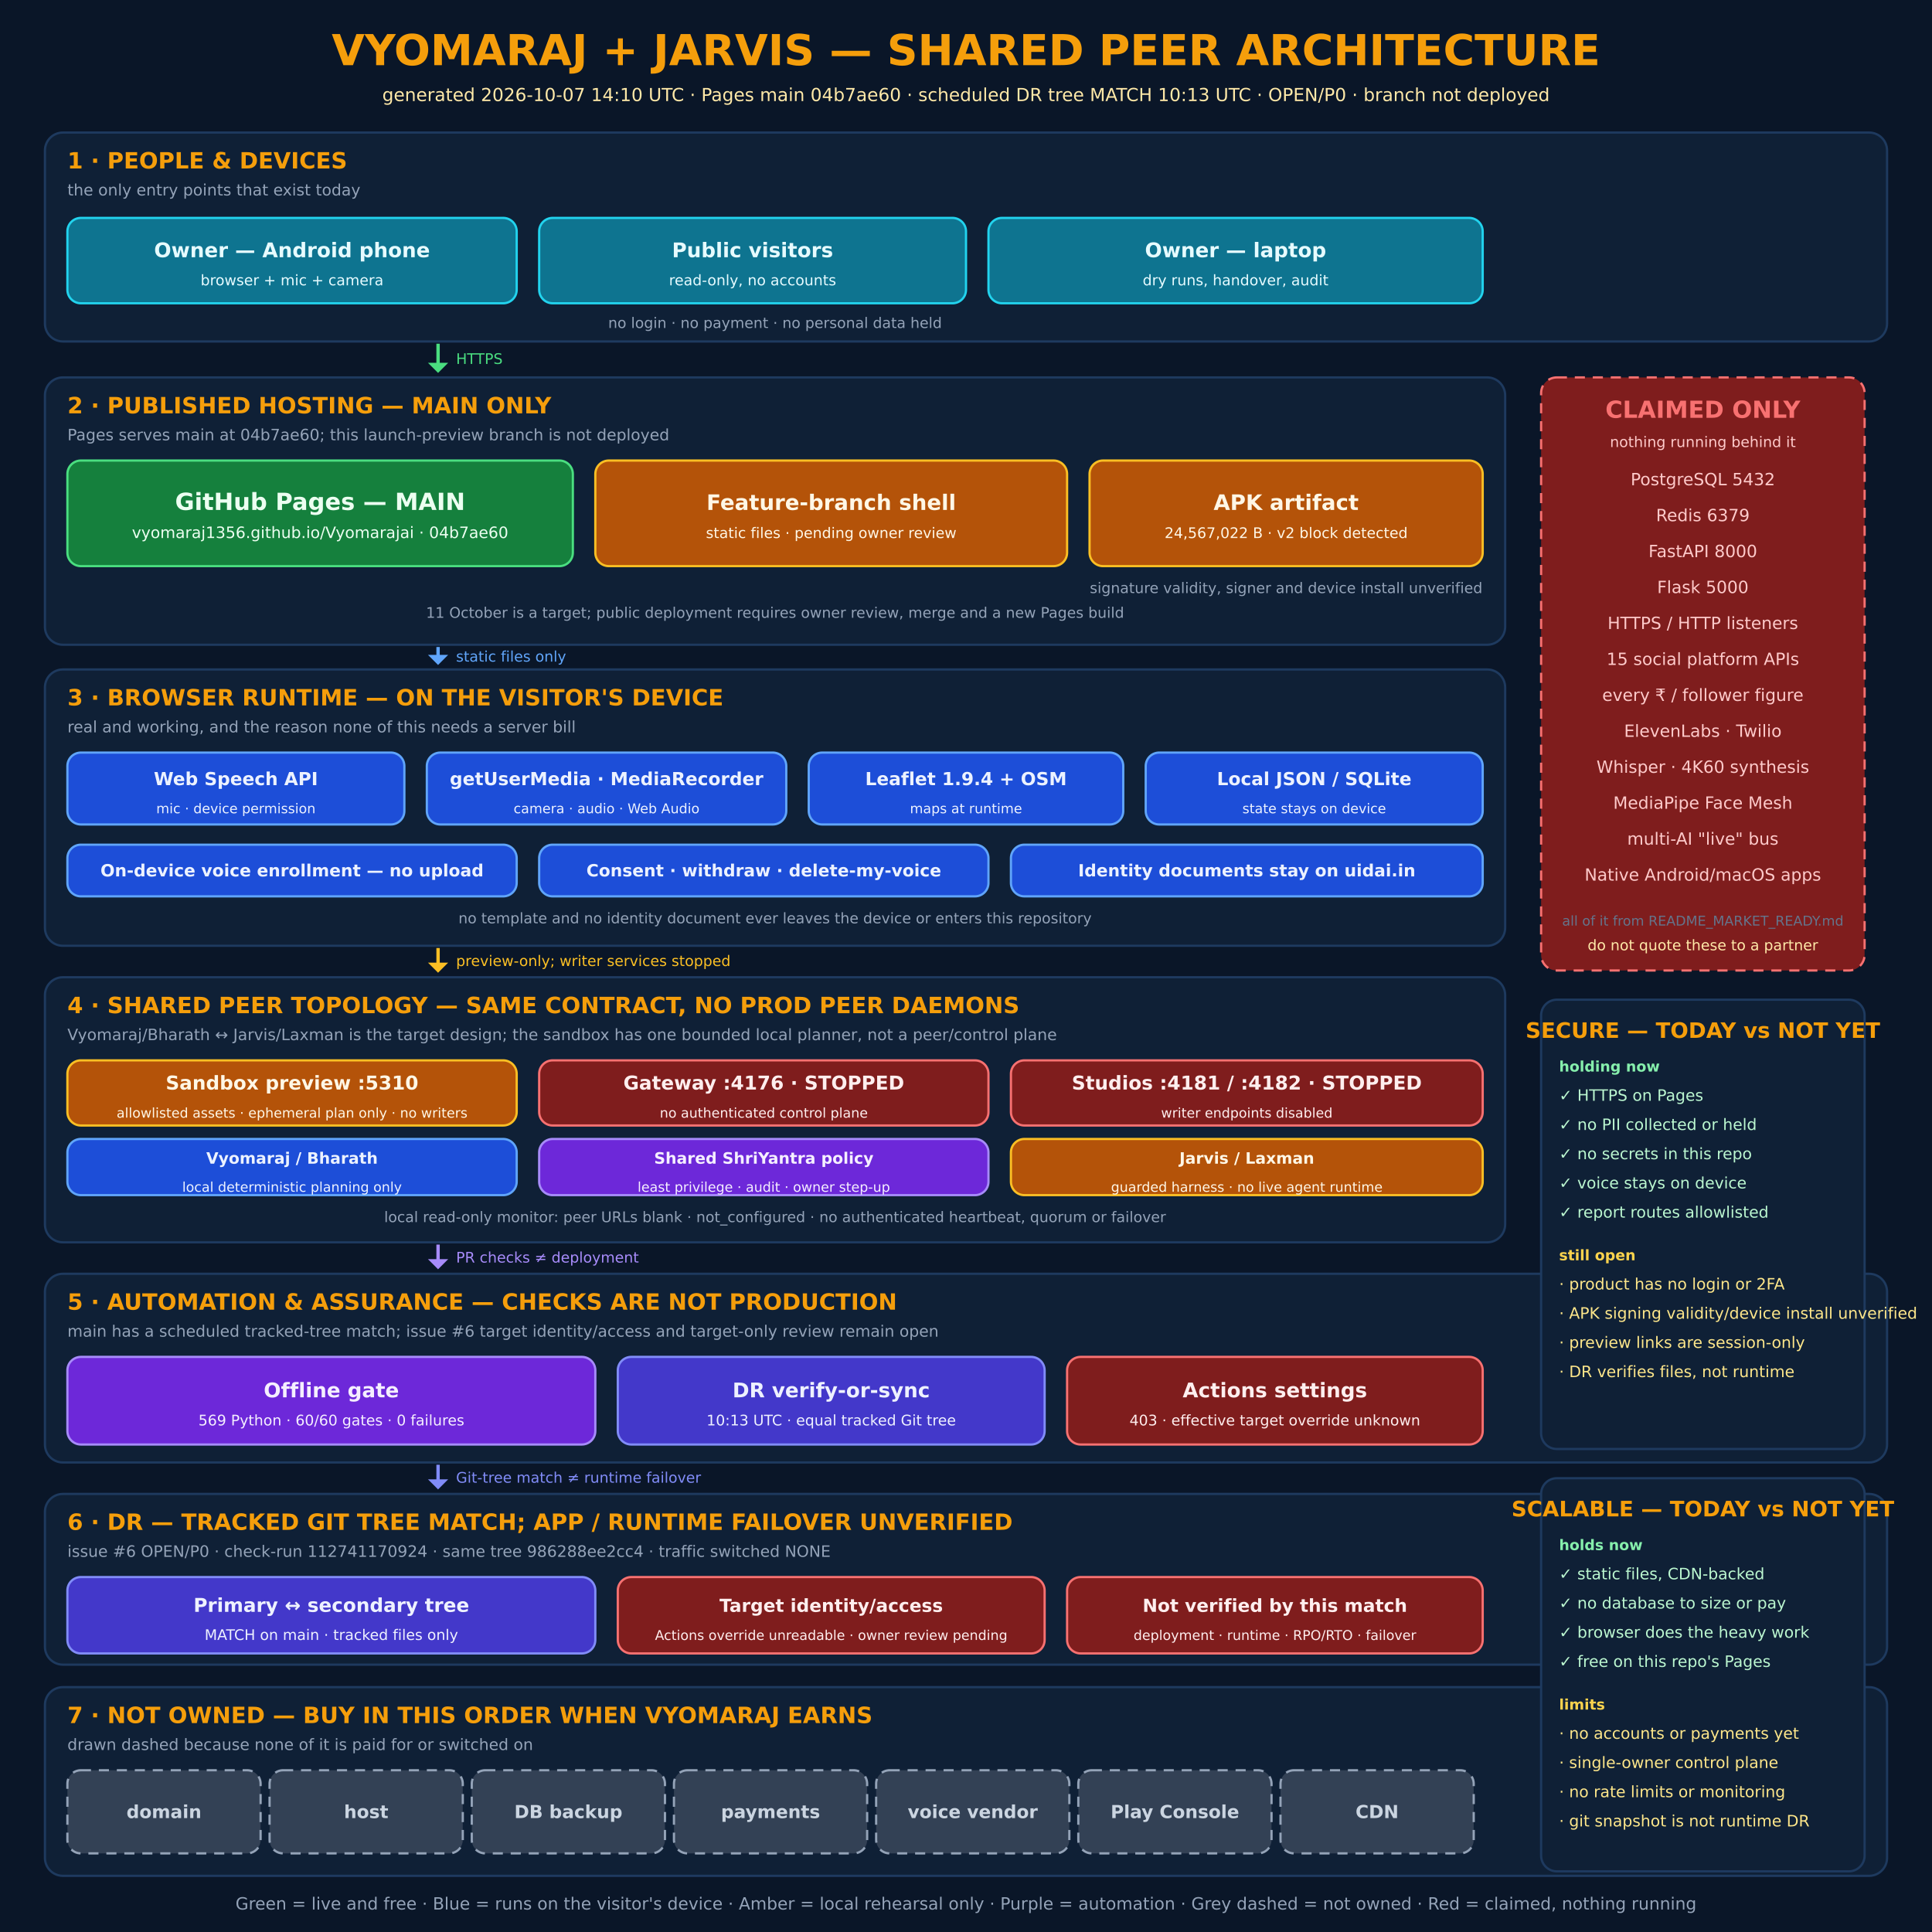
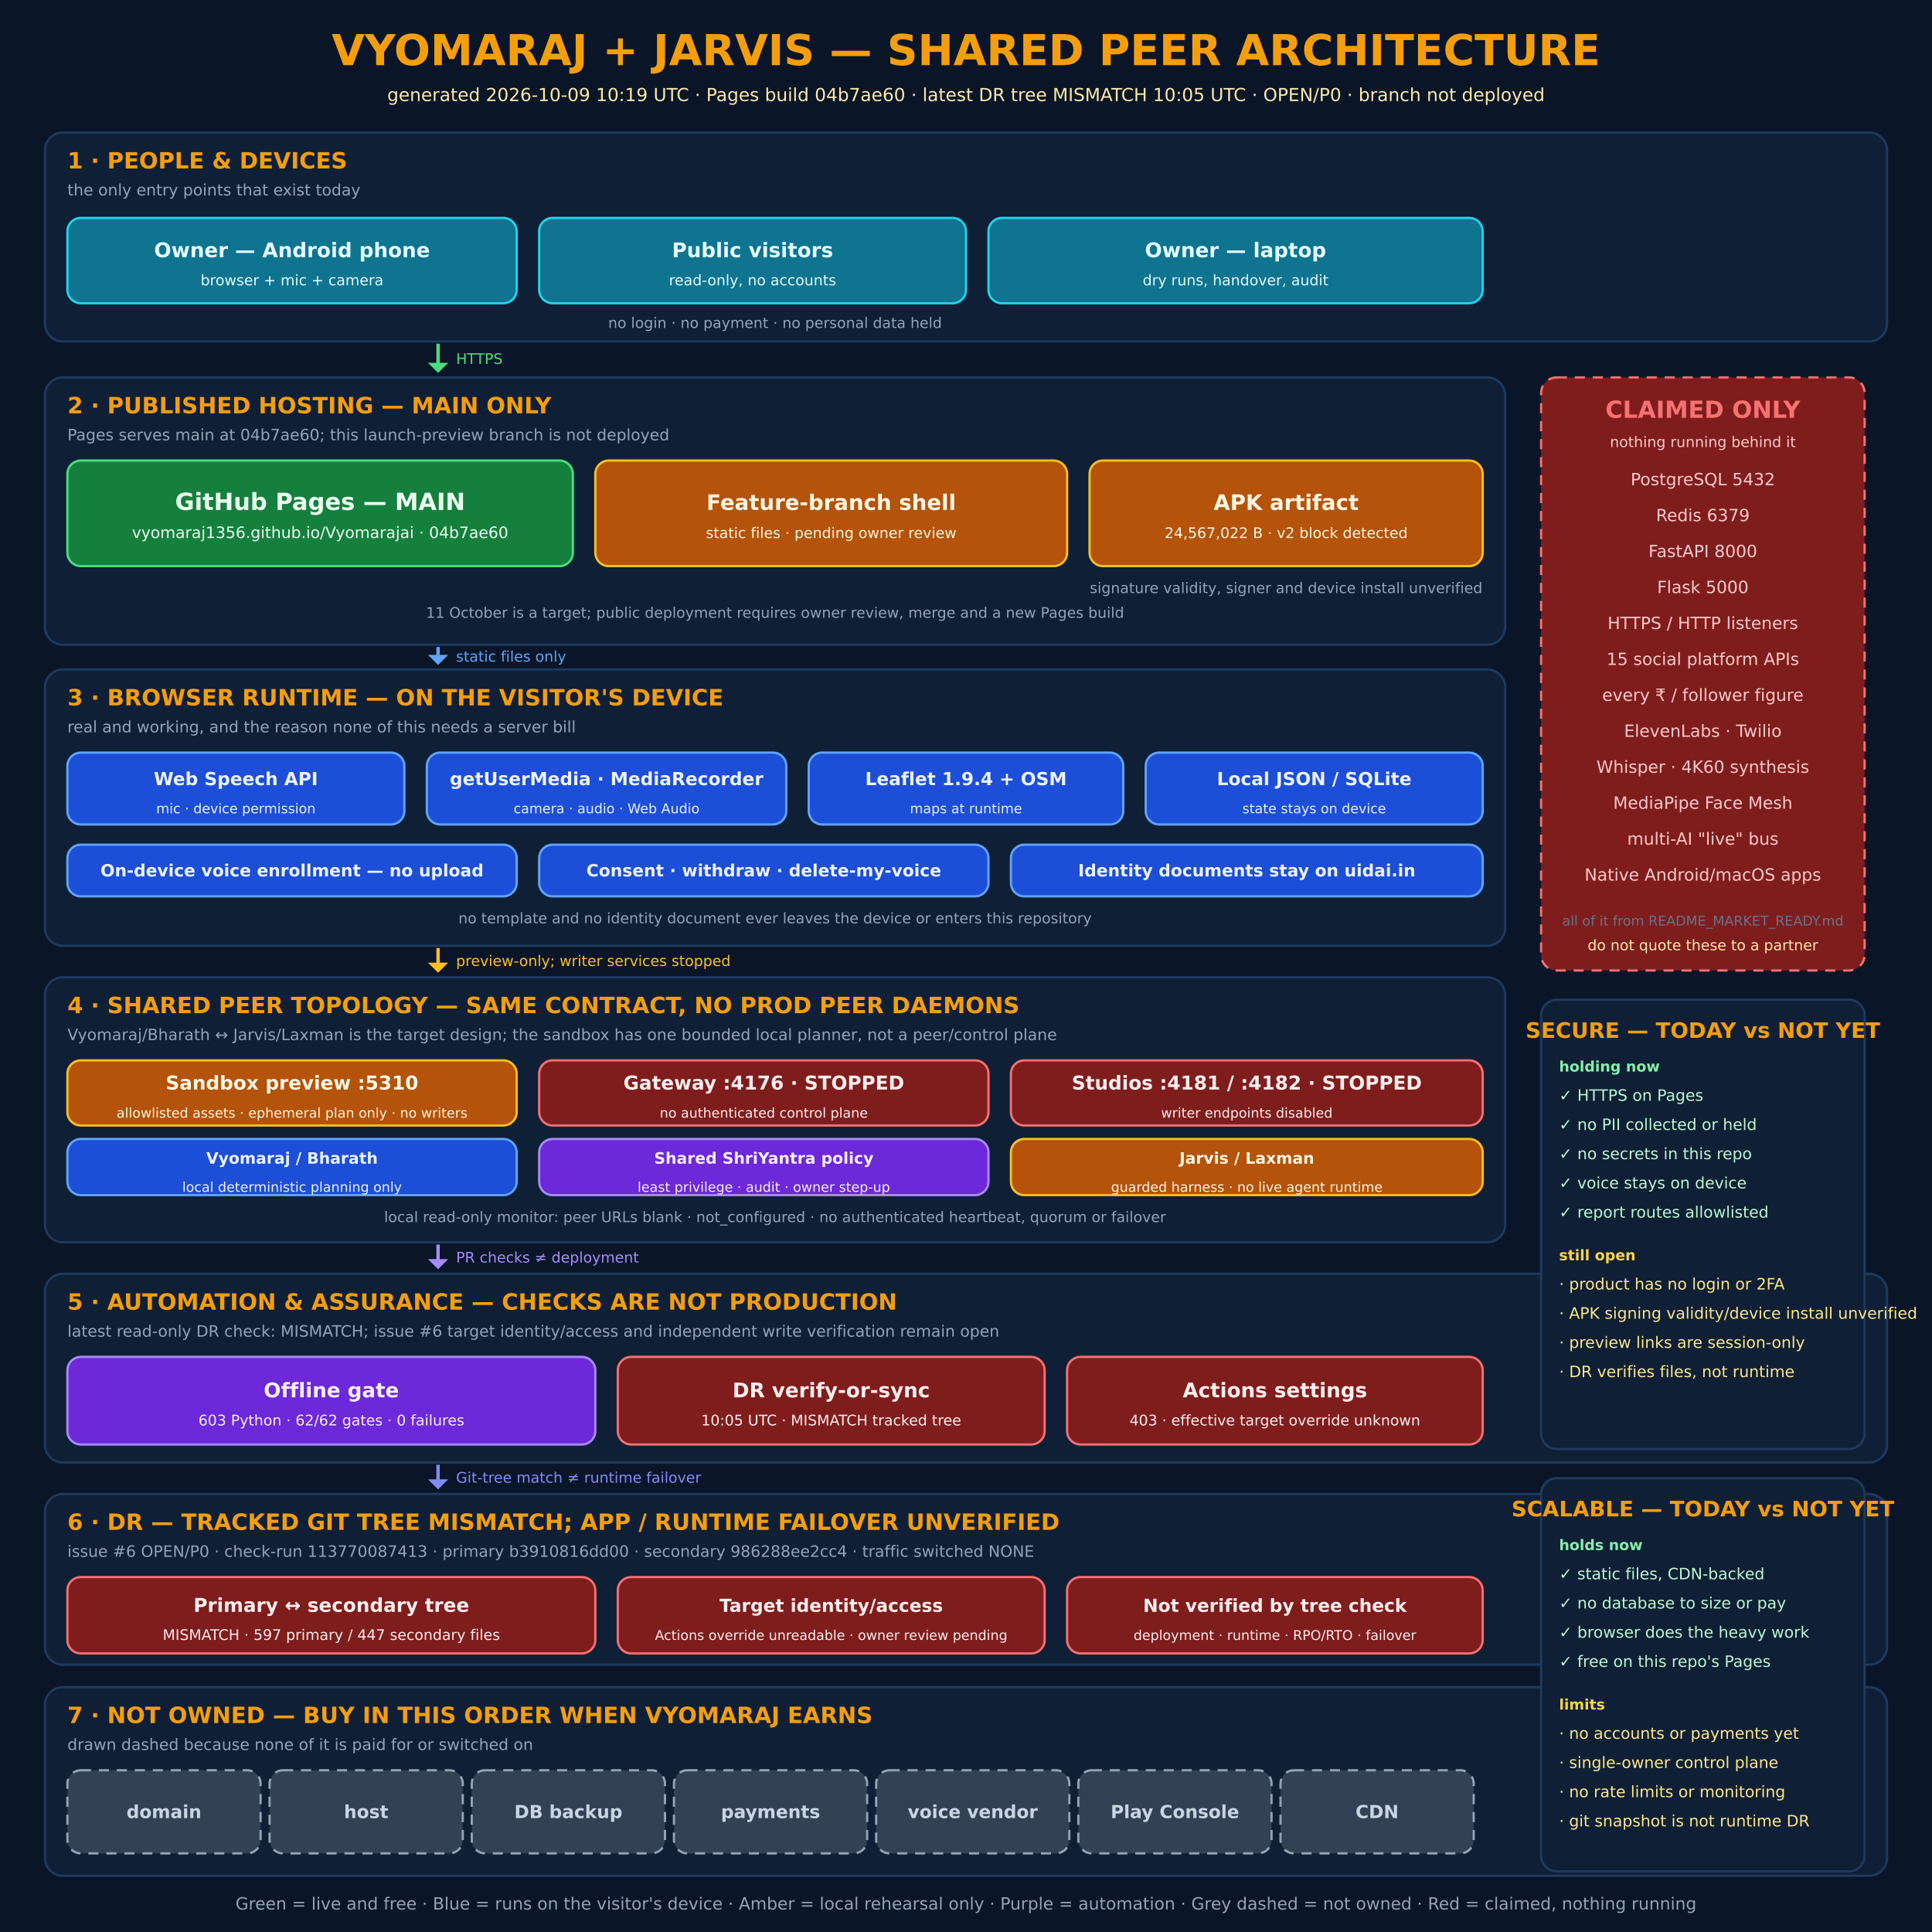
<svg xmlns="http://www.w3.org/2000/svg" width="1720" height="1720" viewBox="0 0 1720 1720" role="img" aria-label="Vyomaraj network and architecture diagram" font-family="DejaVu Sans, Segoe UI, Arial, sans-serif">
  <rect width="1720" height="1720" fill="#0a1628" />
  <rect x="40" y="118" width="1640" height="186" rx="16" fill="#0f2036" stroke="#1e3a5f" stroke-width="2" />
  <rect x="60" y="194" width="400" height="76" rx="12" fill="#0e7490" stroke="#22d3ee" stroke-width="2" />
  <rect x="480" y="194" width="380" height="76" rx="12" fill="#0e7490" stroke="#22d3ee" stroke-width="2" />
  <rect x="880" y="194" width="440" height="76" rx="12" fill="#0e7490" stroke="#22d3ee" stroke-width="2" />
  <rect x="40" y="336" width="1300" height="238" rx="16" fill="#0f2036" stroke="#1e3a5f" stroke-width="2" />
  <rect x="60" y="410" width="450" height="94" rx="12" fill="#15803d" stroke="#4ade80" stroke-width="2" />
  <rect x="530" y="410" width="420" height="94" rx="12" fill="#b45309" stroke="#fbbf24" stroke-width="2" />
  <rect x="970" y="410" width="350" height="94" rx="12" fill="#b45309" stroke="#fbbf24" stroke-width="2" />
  <rect x="40" y="596" width="1300" height="246" rx="16" fill="#0f2036" stroke="#1e3a5f" stroke-width="2" />
  <rect x="60" y="670" width="300" height="64" rx="12" fill="#1d4ed8" stroke="#60a5fa" stroke-width="2" />
  <rect x="380" y="670" width="320" height="64" rx="12" fill="#1d4ed8" stroke="#60a5fa" stroke-width="2" />
  <rect x="720" y="670" width="280" height="64" rx="12" fill="#1d4ed8" stroke="#60a5fa" stroke-width="2" />
  <rect x="1020" y="670" width="300" height="64" rx="12" fill="#1d4ed8" stroke="#60a5fa" stroke-width="2" />
  <rect x="60" y="752" width="400" height="46" rx="12" fill="#1d4ed8" stroke="#60a5fa" stroke-width="2" />
  <rect x="480" y="752" width="400" height="46" rx="12" fill="#1d4ed8" stroke="#60a5fa" stroke-width="2" />
  <rect x="900" y="752" width="420" height="46" rx="12" fill="#1d4ed8" stroke="#60a5fa" stroke-width="2" />
  <rect x="40" y="870" width="1300" height="236" rx="16" fill="#0f2036" stroke="#1e3a5f" stroke-width="2" />
  <rect x="60" y="944" width="400" height="58" rx="12" fill="#b45309" stroke="#fbbf24" stroke-width="2" />
  <rect x="480" y="944" width="400" height="58" rx="12" fill="#7f1d1d" stroke="#f87171" stroke-width="2" />
  <rect x="900" y="944" width="420" height="58" rx="12" fill="#7f1d1d" stroke="#f87171" stroke-width="2" />
  <rect x="60" y="1014" width="400" height="50" rx="12" fill="#1d4ed8" stroke="#60a5fa" stroke-width="2" />
  <rect x="480" y="1014" width="400" height="50" rx="12" fill="#6d28d9" stroke="#a78bfa" stroke-width="2" />
  <rect x="900" y="1014" width="420" height="50" rx="12" fill="#b45309" stroke="#fbbf24" stroke-width="2" />
  <rect x="40" y="1134" width="1640" height="168" rx="16" fill="#0f2036" stroke="#1e3a5f" stroke-width="2" />
  <rect x="60" y="1208" width="470" height="78" rx="12" fill="#6d28d9" stroke="#a78bfa" stroke-width="2" />
-   <rect x="550" y="1208" width="380" height="78" rx="12" fill="#4338ca" stroke="#818cf8" stroke-width="2" />
+   <rect x="550" y="1208" width="380" height="78" rx="12" fill="#7f1d1d" stroke="#f87171" stroke-width="2" />
  <rect x="950" y="1208" width="370" height="78" rx="12" fill="#7f1d1d" stroke="#f87171" stroke-width="2" />
  <rect x="40" y="1330" width="1640" height="152" rx="16" fill="#0f2036" stroke="#1e3a5f" stroke-width="2" />
-   <rect x="60" y="1404" width="470" height="68" rx="12" fill="#4338ca" stroke="#818cf8" stroke-width="2" />
+   <rect x="60" y="1404" width="470" height="68" rx="12" fill="#7f1d1d" stroke="#f87171" stroke-width="2" />
  <rect x="550" y="1404" width="380" height="68" rx="12" fill="#7f1d1d" stroke="#f87171" stroke-width="2" />
  <rect x="950" y="1404" width="370" height="68" rx="12" fill="#7f1d1d" stroke="#f87171" stroke-width="2" />
  <rect x="40" y="1502" width="1640" height="168" rx="16" fill="#0f2036" stroke="#1e3a5f" stroke-width="2" />
  <rect x="60" y="1576" width="172" height="74" rx="12" fill="#334155" stroke="#94a3b8" stroke-width="2" stroke-dasharray="9 7" />
  <rect x="240" y="1576" width="172" height="74" rx="12" fill="#334155" stroke="#94a3b8" stroke-width="2" stroke-dasharray="9 7" />
  <rect x="420" y="1576" width="172" height="74" rx="12" fill="#334155" stroke="#94a3b8" stroke-width="2" stroke-dasharray="9 7" />
  <rect x="600" y="1576" width="172" height="74" rx="12" fill="#334155" stroke="#94a3b8" stroke-width="2" stroke-dasharray="9 7" />
  <rect x="780" y="1576" width="172" height="74" rx="12" fill="#334155" stroke="#94a3b8" stroke-width="2" stroke-dasharray="9 7" />
  <rect x="960" y="1576" width="172" height="74" rx="12" fill="#334155" stroke="#94a3b8" stroke-width="2" stroke-dasharray="9 7" />
  <rect x="1140" y="1576" width="172" height="74" rx="12" fill="#334155" stroke="#94a3b8" stroke-width="2" stroke-dasharray="9 7" />
  <rect x="1372" y="336" width="288" height="528" rx="14" fill="#7f1d1d" stroke="#f87171" stroke-width="2" stroke-dasharray="9 7" />
  <rect x="1372" y="890" width="288" height="400" rx="14" fill="#0f2036" stroke="#1e3a5f" stroke-width="2" />
  <rect x="1372" y="1316" width="288" height="350" rx="14" fill="#0f2036" stroke="#1e3a5f" stroke-width="2" />
  <line x1="390.0" y1="306" x2="390.0" y2="328.4" stroke="#4ade80" stroke-width="3" />
  <polygon points="381.0,323 399.0,323 390.0,332" fill="#4ade80" />
  <line x1="390.0" y1="576" x2="390.0" y2="588.4" stroke="#60a5fa" stroke-width="3" />
  <polygon points="381.0,583 399.0,583 390.0,592" fill="#60a5fa" />
  <line x1="390.0" y1="844" x2="390.0" y2="862.4" stroke="#fbbf24" stroke-width="3" />
  <polygon points="381.0,857 399.0,857 390.0,866" fill="#fbbf24" />
  <line x1="390.0" y1="1108" x2="390.0" y2="1126.4" stroke="#a78bfa" stroke-width="3" />
  <polygon points="381.0,1121 399.0,1121 390.0,1130" fill="#a78bfa" />
  <line x1="390.0" y1="1304" x2="390.0" y2="1322.4" stroke="#818cf8" stroke-width="3" />
  <polygon points="381.0,1317 399.0,1317 390.0,1326" fill="#818cf8" />
  <text x="860.0" y="58" font-size="38" fill="#f59e0b" font-weight="bold" text-anchor="middle">VYOMARAJ + JARVIS — SHARED PEER ARCHITECTURE</text>
-   <text x="860.0" y="90" font-size="16" fill="#ffe9a8" text-anchor="middle">generated 2026-10-07 14:10 UTC · Pages main 04b7ae60 · scheduled DR tree MATCH 10:13 UTC · OPEN/P0 · branch not deployed</text>
+   <text x="860.0" y="90" font-size="16" fill="#ffe9a8" text-anchor="middle">generated 2026-10-09 10:19 UTC · Pages build 04b7ae60 · latest DR tree MISMATCH 10:05 UTC · OPEN/P0 · branch not deployed</text>
  <text x="60" y="150" font-size="20" fill="#f59e0b" font-weight="bold" text-anchor="start">1 · PEOPLE &amp; DEVICES</text>
  <text x="60" y="174" font-size="14" fill="#94a3b8" text-anchor="start">the only entry points that exist today</text>
  <text x="260.0" y="229.0" font-size="18" fill="#e6fbff" font-weight="bold" text-anchor="middle">Owner — Android phone</text>
  <text x="260.0" y="254.0" font-size="13" fill="#e6fbff" text-anchor="middle">browser + mic + camera</text>
  <text x="670.0" y="229.0" font-size="18" fill="#e6fbff" font-weight="bold" text-anchor="middle">Public visitors</text>
  <text x="670.0" y="254.0" font-size="13" fill="#e6fbff" text-anchor="middle">read-only, no accounts</text>
  <text x="1100.0" y="229.0" font-size="18" fill="#e6fbff" font-weight="bold" text-anchor="middle">Owner — laptop</text>
  <text x="1100.0" y="254.0" font-size="13" fill="#e6fbff" text-anchor="middle">dry runs, handover, audit</text>
  <text x="690.0" y="292" font-size="13" fill="#94a3b8" text-anchor="middle">no login · no payment · no personal data held</text>
  <text x="60" y="368" font-size="20" fill="#f59e0b" font-weight="bold" text-anchor="start">2 · PUBLISHED HOSTING — MAIN ONLY</text>
  <text x="60" y="392" font-size="14" fill="#94a3b8" text-anchor="start">Pages serves main at 04b7ae60; this launch-preview branch is not deployed</text>
  <text x="285.0" y="454.0" font-size="21" fill="#ecfff1" font-weight="bold" text-anchor="middle">GitHub Pages — MAIN</text>
  <text x="285.0" y="479.0" font-size="14" fill="#ecfff1" text-anchor="middle">vyomaraj1356.github.io/Vyomarajai · 04b7ae60</text>
  <text x="740.0" y="454.0" font-size="19" fill="#fff7e6" font-weight="bold" text-anchor="middle">Feature-branch shell</text>
  <text x="740.0" y="479.0" font-size="13" fill="#fff7e6" text-anchor="middle">static files · pending owner review</text>
  <text x="1145.0" y="454.0" font-size="19" fill="#fff7e6" font-weight="bold" text-anchor="middle">APK artifact</text>
  <text x="1145.0" y="479.0" font-size="13" fill="#fff7e6" text-anchor="middle">24,567,022 B · v2 block detected</text>
  <text x="1145" y="528" font-size="13" fill="#94a3b8" text-anchor="middle">signature validity, signer and device install unverified</text>
  <text x="690.0" y="550" font-size="13" fill="#94a3b8" text-anchor="middle">11 October is a target; public deployment requires owner review, merge and a new Pages build</text>
  <text x="60" y="628" font-size="20" fill="#f59e0b" font-weight="bold" text-anchor="start">3 · BROWSER RUNTIME — ON THE VISITOR'S DEVICE</text>
  <text x="60" y="652" font-size="14" fill="#94a3b8" text-anchor="start">real and working, and the reason none of this needs a server bill</text>
  <text x="210.0" y="699.0" font-size="16" fill="#ecf2ff" font-weight="bold" text-anchor="middle">Web Speech API</text>
  <text x="210.0" y="724.0" font-size="12" fill="#ecf2ff" text-anchor="middle">mic · device permission</text>
  <text x="540.0" y="699.0" font-size="16" fill="#ecf2ff" font-weight="bold" text-anchor="middle">getUserMedia · MediaRecorder</text>
  <text x="540.0" y="724.0" font-size="12" fill="#ecf2ff" text-anchor="middle">camera · audio · Web Audio</text>
  <text x="860.0" y="699.0" font-size="16" fill="#ecf2ff" font-weight="bold" text-anchor="middle">Leaflet 1.9.4 + OSM</text>
  <text x="860.0" y="724.0" font-size="12" fill="#ecf2ff" text-anchor="middle">maps at runtime</text>
  <text x="1170.0" y="699.0" font-size="16" fill="#ecf2ff" font-weight="bold" text-anchor="middle">Local JSON / SQLite</text>
  <text x="1170.0" y="724.0" font-size="12" fill="#ecf2ff" text-anchor="middle">state stays on device</text>
  <text x="260.0" y="780.25" font-size="15" fill="#ecf2ff" font-weight="bold" text-anchor="middle">On-device voice enrollment — no upload</text>
  <text x="680.0" y="780.25" font-size="15" fill="#ecf2ff" font-weight="bold" text-anchor="middle">Consent · withdraw · delete-my-voice</text>
  <text x="1110.0" y="780.25" font-size="15" fill="#ecf2ff" font-weight="bold" text-anchor="middle">Identity documents stay on uidai.in</text>
  <text x="690.0" y="822" font-size="13" fill="#94a3b8" text-anchor="middle">no template and no identity document ever leaves the device or enters this repository</text>
  <text x="60" y="902" font-size="20" fill="#f59e0b" font-weight="bold" text-anchor="start">4 · SHARED PEER TOPOLOGY — SAME CONTRACT, NO PROD PEER DAEMONS</text>
  <text x="60" y="926" font-size="14" fill="#94a3b8" text-anchor="start">Vyomaraj/Bharath ↔ Jarvis/Laxman is the target design; the sandbox has one bounded local planner, not a peer/control plane</text>
  <text x="260.0" y="970.0" font-size="17" fill="#fff7e6" font-weight="bold" text-anchor="middle">Sandbox preview :5310</text>
  <text x="260.0" y="995.0" font-size="12" fill="#fff7e6" text-anchor="middle">allowlisted assets · ephemeral plan only · no writers</text>
  <text x="680.0" y="970.0" font-size="17" fill="#ffeeee" font-weight="bold" text-anchor="middle">Gateway :4176 · STOPPED</text>
  <text x="680.0" y="995.0" font-size="12" fill="#ffeeee" text-anchor="middle">no authenticated control plane</text>
  <text x="1110.0" y="970.0" font-size="17" fill="#ffeeee" font-weight="bold" text-anchor="middle">Studios :4181 / :4182 · STOPPED</text>
  <text x="1110.0" y="995.0" font-size="12" fill="#ffeeee" text-anchor="middle">writer endpoints disabled</text>
  <text x="260.0" y="1036.0" font-size="14" fill="#ecf2ff" font-weight="bold" text-anchor="middle">Vyomaraj / Bharath</text>
  <text x="260.0" y="1061.0" font-size="12" fill="#ecf2ff" text-anchor="middle">local deterministic planning only</text>
  <text x="680.0" y="1036.0" font-size="14" fill="#f5efff" font-weight="bold" text-anchor="middle">Shared ShriYantra policy</text>
  <text x="680.0" y="1061.0" font-size="12" fill="#f5efff" text-anchor="middle">least privilege · audit · owner step-up</text>
  <text x="1110.0" y="1036.0" font-size="14" fill="#fff7e6" font-weight="bold" text-anchor="middle">Jarvis / Laxman</text>
  <text x="1110.0" y="1061.0" font-size="12" fill="#fff7e6" text-anchor="middle">guarded harness · no live agent runtime</text>
  <text x="690.0" y="1088" font-size="13" fill="#94a3b8" text-anchor="middle">local read-only monitor: peer URLs blank · not_configured · no authenticated heartbeat, quorum or failover</text>
  <text x="60" y="1166" font-size="20" fill="#f59e0b" font-weight="bold" text-anchor="start">5 · AUTOMATION &amp; ASSURANCE — CHECKS ARE NOT PRODUCTION</text>
-   <text x="60" y="1190" font-size="14" fill="#94a3b8" text-anchor="start">main has a scheduled tracked-tree match; issue #6 target identity/access and target-only review remain open</text>
+   <text x="60" y="1190" font-size="14" fill="#94a3b8" text-anchor="start">latest read-only DR check: MISMATCH; issue #6 target identity/access and independent write verification remain open</text>
  <text x="295.0" y="1244.0" font-size="18" fill="#f5efff" font-weight="bold" text-anchor="middle">Offline gate</text>
-   <text x="295.0" y="1269.0" font-size="13" fill="#f5efff" text-anchor="middle">569 Python · 60/60 gates · 0 failures</text>
-   <text x="740.0" y="1244.0" font-size="18" fill="#eef1ff" font-weight="bold" text-anchor="middle">DR verify-or-sync</text>
-   <text x="740.0" y="1269.0" font-size="13" fill="#eef1ff" text-anchor="middle">10:13 UTC · equal tracked Git tree</text>
+   <text x="295.0" y="1269.0" font-size="13" fill="#f5efff" text-anchor="middle">603 Python · 62/62 gates · 0 failures</text>
+   <text x="740.0" y="1244.0" font-size="18" fill="#ffeeee" font-weight="bold" text-anchor="middle">DR verify-or-sync</text>
+   <text x="740.0" y="1269.0" font-size="13" fill="#ffeeee" text-anchor="middle">10:05 UTC · MISMATCH tracked tree</text>
  <text x="1135.0" y="1244.0" font-size="18" fill="#ffeeee" font-weight="bold" text-anchor="middle">Actions settings</text>
  <text x="1135.0" y="1269.0" font-size="13" fill="#ffeeee" text-anchor="middle">403 · effective target override unknown</text>
-   <text x="60" y="1362" font-size="20" fill="#f59e0b" font-weight="bold" text-anchor="start">6 · DR — TRACKED GIT TREE MATCH; APP / RUNTIME FAILOVER UNVERIFIED</text>
-   <text x="60" y="1386" font-size="14" fill="#94a3b8" text-anchor="start">issue #6 OPEN/P0 · check-run 112741170924 · same tree 986288ee2cc4 · traffic switched NONE</text>
-   <text x="295.0" y="1435.0" font-size="17" fill="#eef1ff" font-weight="bold" text-anchor="middle">Primary ↔ secondary tree</text>
-   <text x="295.0" y="1460.0" font-size="13" fill="#eef1ff" text-anchor="middle">MATCH on main · tracked files only</text>
+   <text x="60" y="1362" font-size="20" fill="#f59e0b" font-weight="bold" text-anchor="start">6 · DR — TRACKED GIT TREE MISMATCH; APP / RUNTIME FAILOVER UNVERIFIED</text>
+   <text x="60" y="1386" font-size="14" fill="#94a3b8" text-anchor="start">issue #6 OPEN/P0 · check-run 113770087413 · primary b3910816dd00 · secondary 986288ee2cc4 · traffic switched NONE</text>
+   <text x="295.0" y="1435.0" font-size="17" fill="#ffeeee" font-weight="bold" text-anchor="middle">Primary ↔ secondary tree</text>
+   <text x="295.0" y="1460.0" font-size="13" fill="#ffeeee" text-anchor="middle">MISMATCH · 597 primary / 447 secondary files</text>
  <text x="740.0" y="1435.0" font-size="16" fill="#ffeeee" font-weight="bold" text-anchor="middle">Target identity/access</text>
  <text x="740.0" y="1460.0" font-size="12" fill="#ffeeee" text-anchor="middle">Actions override unreadable · owner review pending</text>
-   <text x="1135.0" y="1435.0" font-size="16" fill="#ffeeee" font-weight="bold" text-anchor="middle">Not verified by this match</text>
+   <text x="1135.0" y="1435.0" font-size="16" fill="#ffeeee" font-weight="bold" text-anchor="middle">Not verified by tree check</text>
  <text x="1135.0" y="1460.0" font-size="12" fill="#ffeeee" text-anchor="middle">deployment · runtime · RPO/RTO · failover</text>
  <text x="60" y="1534" font-size="20" fill="#f59e0b" font-weight="bold" text-anchor="start">7 · NOT OWNED — BUY IN THIS ORDER WHEN VYOMARAJ EARNS</text>
  <text x="60" y="1558" font-size="14" fill="#94a3b8" text-anchor="start">drawn dashed because none of it is paid for or switched on</text>
  <text x="146.0" y="1618.6" font-size="16" fill="#cbd5e1" font-weight="bold" text-anchor="middle">domain</text>
  <text x="326.0" y="1618.6" font-size="16" fill="#cbd5e1" font-weight="bold" text-anchor="middle">host</text>
  <text x="506.0" y="1618.6" font-size="16" fill="#cbd5e1" font-weight="bold" text-anchor="middle">DB backup</text>
  <text x="686.0" y="1618.6" font-size="16" fill="#cbd5e1" font-weight="bold" text-anchor="middle">payments</text>
  <text x="866.0" y="1618.6" font-size="16" fill="#cbd5e1" font-weight="bold" text-anchor="middle">voice vendor</text>
  <text x="1046.0" y="1618.6" font-size="16" fill="#cbd5e1" font-weight="bold" text-anchor="middle">Play Console</text>
  <text x="1226.0" y="1618.6" font-size="16" fill="#cbd5e1" font-weight="bold" text-anchor="middle">CDN</text>
  <text x="860.0" y="1700" font-size="15" fill="#94a3b8" text-anchor="middle">Green = live and free    ·    Blue = runs on the visitor's device    ·    Amber = local rehearsal only    ·    Purple = automation    ·    Grey dashed = not owned    ·    Red = claimed, nothing running</text>
  <text x="1516.0" y="372" font-size="21" fill="#f87171" font-weight="bold" text-anchor="middle">CLAIMED ONLY</text>
  <text x="1516.0" y="398" font-size="13" fill="#fecaca" text-anchor="middle">nothing running behind it</text>
  <text x="1516.0" y="432" font-size="15" fill="#fecaca" text-anchor="middle">PostgreSQL 5432</text>
  <text x="1516.0" y="464" font-size="15" fill="#fecaca" text-anchor="middle">Redis 6379</text>
  <text x="1516.0" y="496" font-size="15" fill="#fecaca" text-anchor="middle">FastAPI 8000</text>
  <text x="1516.0" y="528" font-size="15" fill="#fecaca" text-anchor="middle">Flask 5000</text>
  <text x="1516.0" y="560" font-size="15" fill="#fecaca" text-anchor="middle">HTTPS / HTTP listeners</text>
  <text x="1516.0" y="592" font-size="15" fill="#fecaca" text-anchor="middle">15 social platform APIs</text>
  <text x="1516.0" y="624" font-size="15" fill="#fecaca" text-anchor="middle">every ₹ / follower figure</text>
  <text x="1516.0" y="656" font-size="15" fill="#fecaca" text-anchor="middle">ElevenLabs · Twilio</text>
  <text x="1516.0" y="688" font-size="15" fill="#fecaca" text-anchor="middle">Whisper · 4K60 synthesis</text>
  <text x="1516.0" y="720" font-size="15" fill="#fecaca" text-anchor="middle">MediaPipe Face Mesh</text>
  <text x="1516.0" y="752" font-size="15" fill="#fecaca" text-anchor="middle">multi-AI "live" bus</text>
  <text x="1516.0" y="784" font-size="15" fill="#fecaca" text-anchor="middle">Native Android/macOS apps</text>
  <text x="1516.0" y="824" font-size="12" fill="#64748b" text-anchor="middle">all of it from README_MARKET_READY.md</text>
  <text x="1516.0" y="846" font-size="13" fill="#ffe9a8" text-anchor="middle">do not quote these to a partner</text>
  <text x="1516.0" y="924" font-size="19" fill="#f59e0b" font-weight="bold" text-anchor="middle">SECURE — TODAY vs NOT YET</text>
  <text x="1388" y="954" font-size="13" fill="#86efac" font-weight="bold" text-anchor="start">holding now</text>
  <text x="1388" y="980" font-size="14" fill="#bbf7d0" text-anchor="start">✓ HTTPS on Pages</text>
  <text x="1388" y="1006" font-size="14" fill="#bbf7d0" text-anchor="start">✓ no PII collected or held</text>
  <text x="1388" y="1032" font-size="14" fill="#bbf7d0" text-anchor="start">✓ no secrets in this repo</text>
  <text x="1388" y="1058" font-size="14" fill="#bbf7d0" text-anchor="start">✓ voice stays on device</text>
  <text x="1388" y="1084" font-size="14" fill="#bbf7d0" text-anchor="start">✓ report routes allowlisted</text>
  <text x="1388" y="1122" font-size="13" fill="#fcd34d" font-weight="bold" text-anchor="start">still open</text>
  <text x="1388" y="1148" font-size="14" fill="#fde68a" text-anchor="start">· product has no login or 2FA</text>
  <text x="1388" y="1174" font-size="14" fill="#fde68a" text-anchor="start">· APK signing validity/device install unverified</text>
  <text x="1388" y="1200" font-size="14" fill="#fde68a" text-anchor="start">· preview links are session-only</text>
  <text x="1388" y="1226" font-size="14" fill="#fde68a" text-anchor="start">· DR verifies files, not runtime</text>
  <text x="1516.0" y="1350" font-size="19" fill="#f59e0b" font-weight="bold" text-anchor="middle">SCALABLE — TODAY vs NOT YET</text>
  <text x="1388" y="1380" font-size="13" fill="#86efac" font-weight="bold" text-anchor="start">holds now</text>
  <text x="1388" y="1406" font-size="14" fill="#bbf7d0" text-anchor="start">✓ static files, CDN-backed</text>
  <text x="1388" y="1432" font-size="14" fill="#bbf7d0" text-anchor="start">✓ no database to size or pay</text>
  <text x="1388" y="1458" font-size="14" fill="#bbf7d0" text-anchor="start">✓ browser does the heavy work</text>
  <text x="1388" y="1484" font-size="14" fill="#bbf7d0" text-anchor="start">✓ free on this repo's Pages</text>
  <text x="1388" y="1522" font-size="13" fill="#fcd34d" font-weight="bold" text-anchor="start">limits</text>
  <text x="1388" y="1548" font-size="14" fill="#fde68a" text-anchor="start">· no accounts or payments yet</text>
  <text x="1388" y="1574" font-size="14" fill="#fde68a" text-anchor="start">· single-owner control plane</text>
  <text x="1388" y="1600" font-size="14" fill="#fde68a" text-anchor="start">· no rate limits or monitoring</text>
  <text x="1388" y="1626" font-size="14" fill="#fde68a" text-anchor="start">· git snapshot is not runtime DR</text>
  <text x="406.0" y="324.0" font-size="13" fill="#4ade80" text-anchor="start">HTTPS</text>
  <text x="406.0" y="589.0" font-size="13" fill="#60a5fa" text-anchor="start">static files only</text>
  <text x="406.0" y="860.0" font-size="13" fill="#fbbf24" text-anchor="start">preview-only; writer services stopped</text>
  <text x="406.0" y="1124.0" font-size="13" fill="#a78bfa" text-anchor="start">PR checks ≠ deployment</text>
  <text x="406.0" y="1320.0" font-size="13" fill="#818cf8" text-anchor="start">Git-tree match ≠ runtime failover</text>
</svg>
